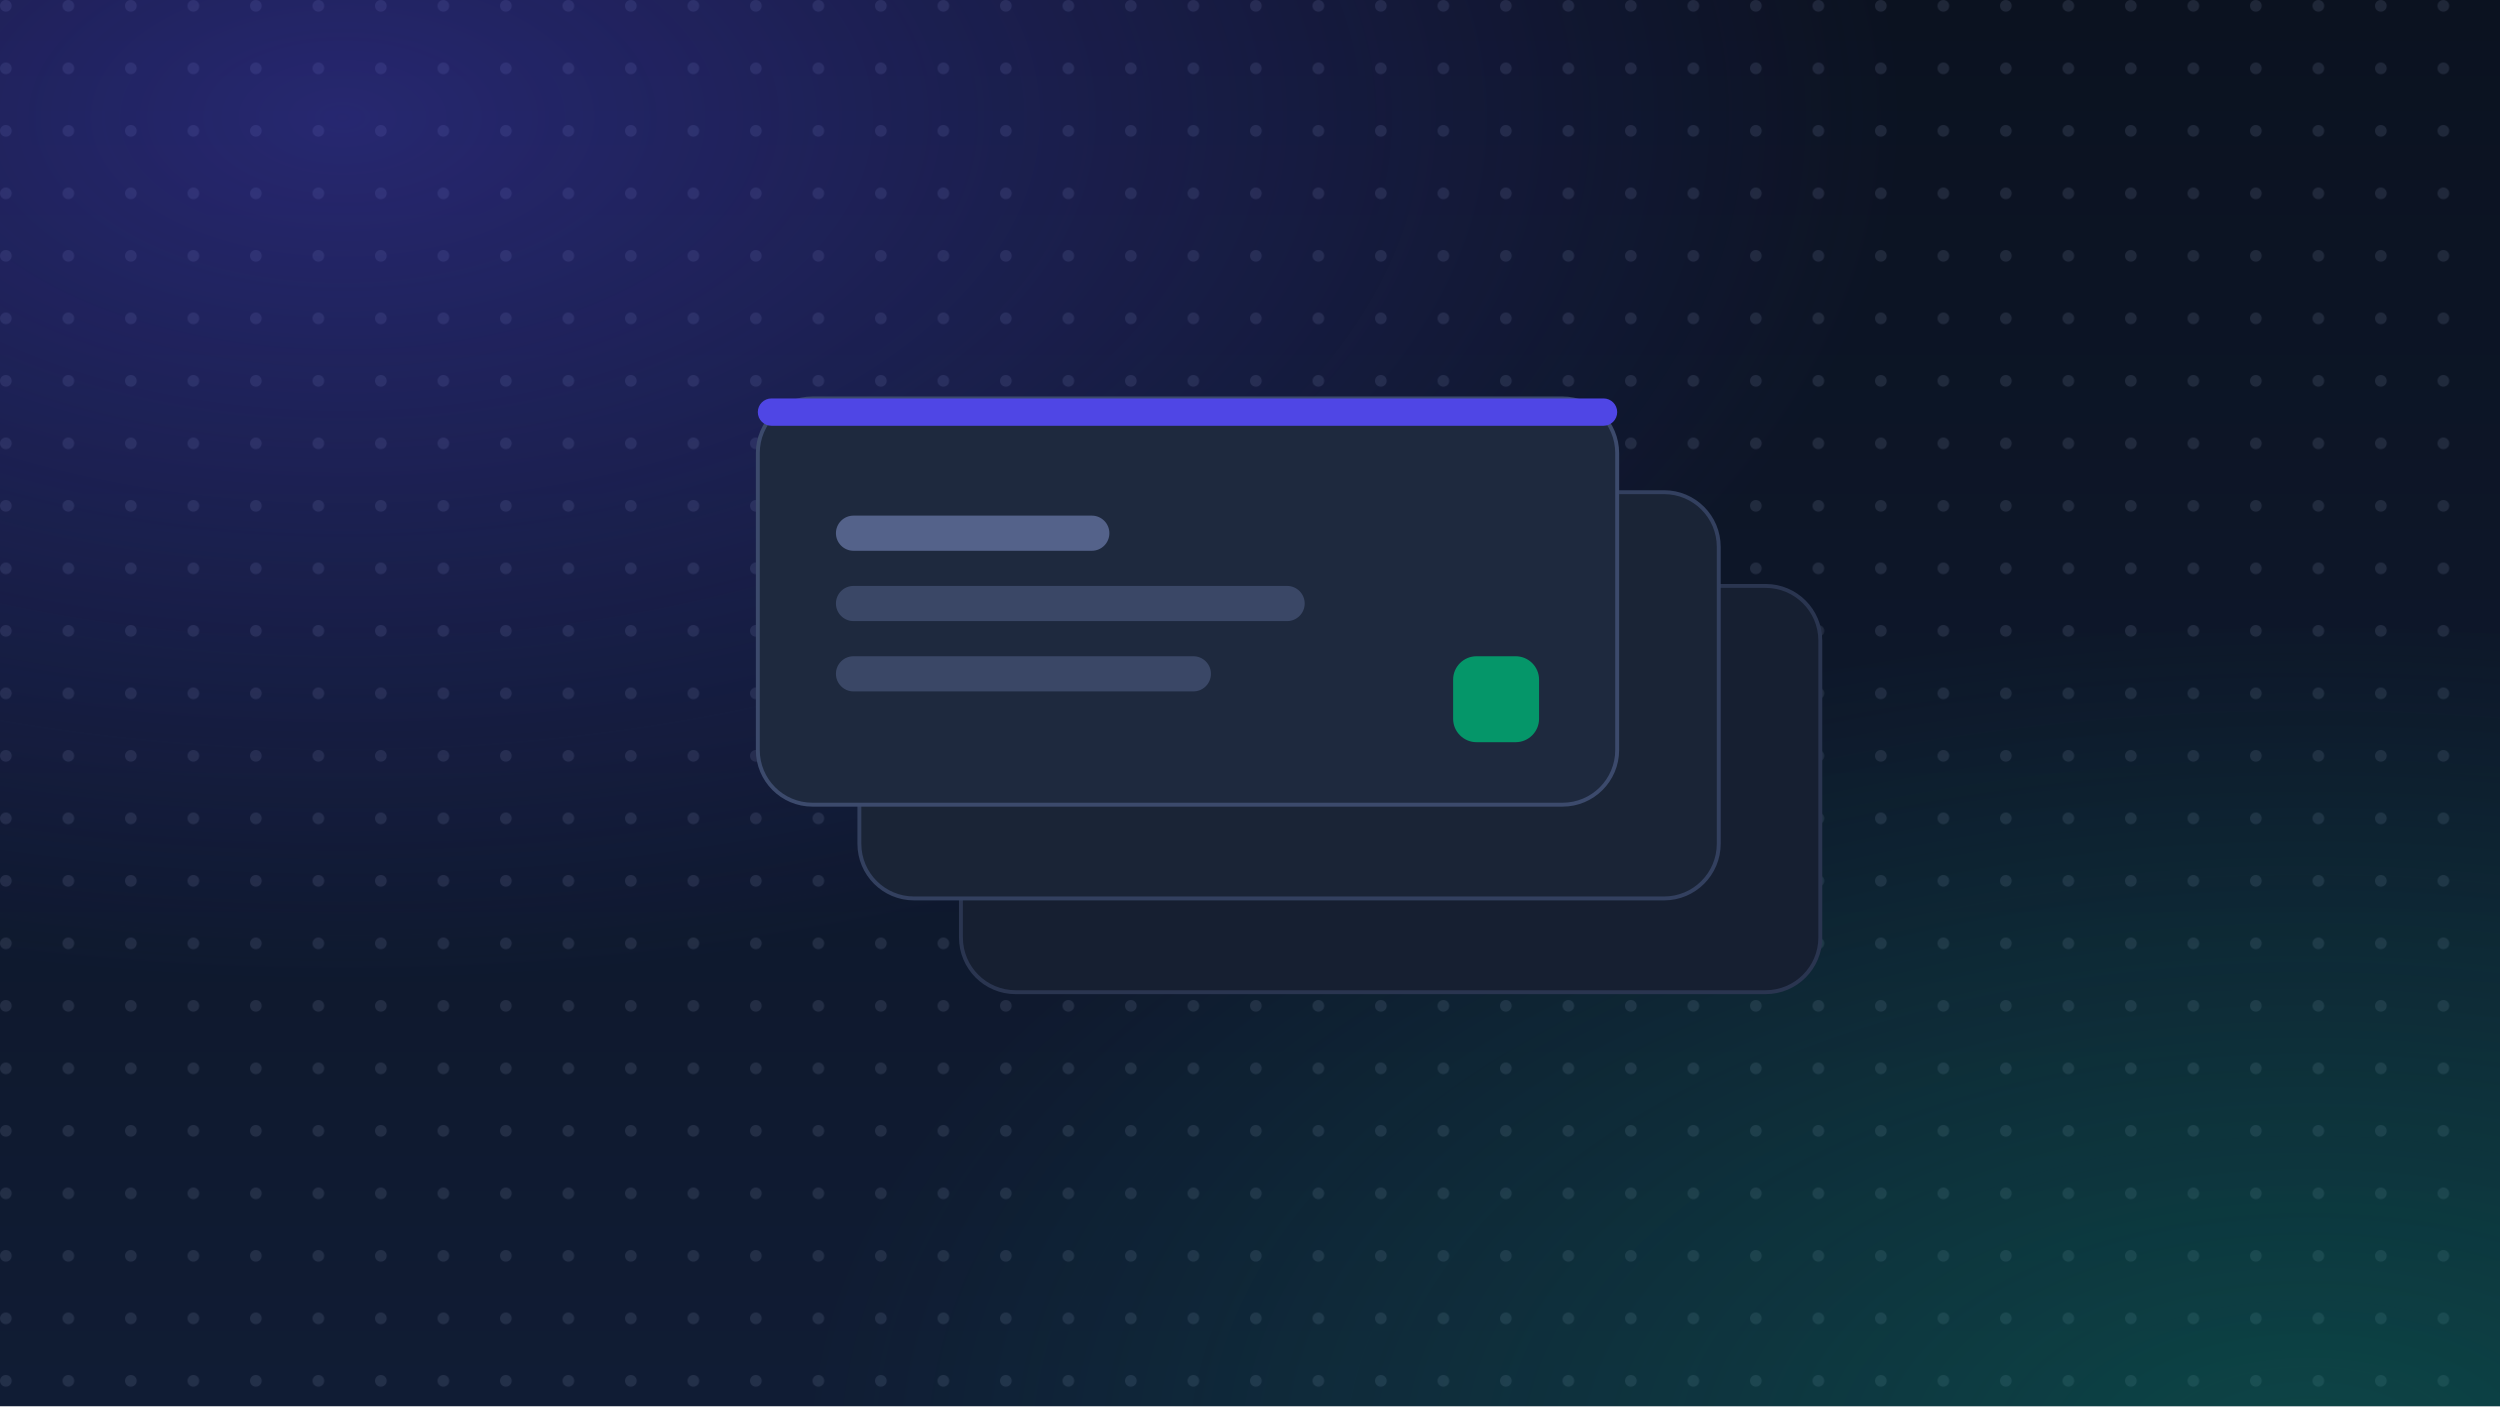
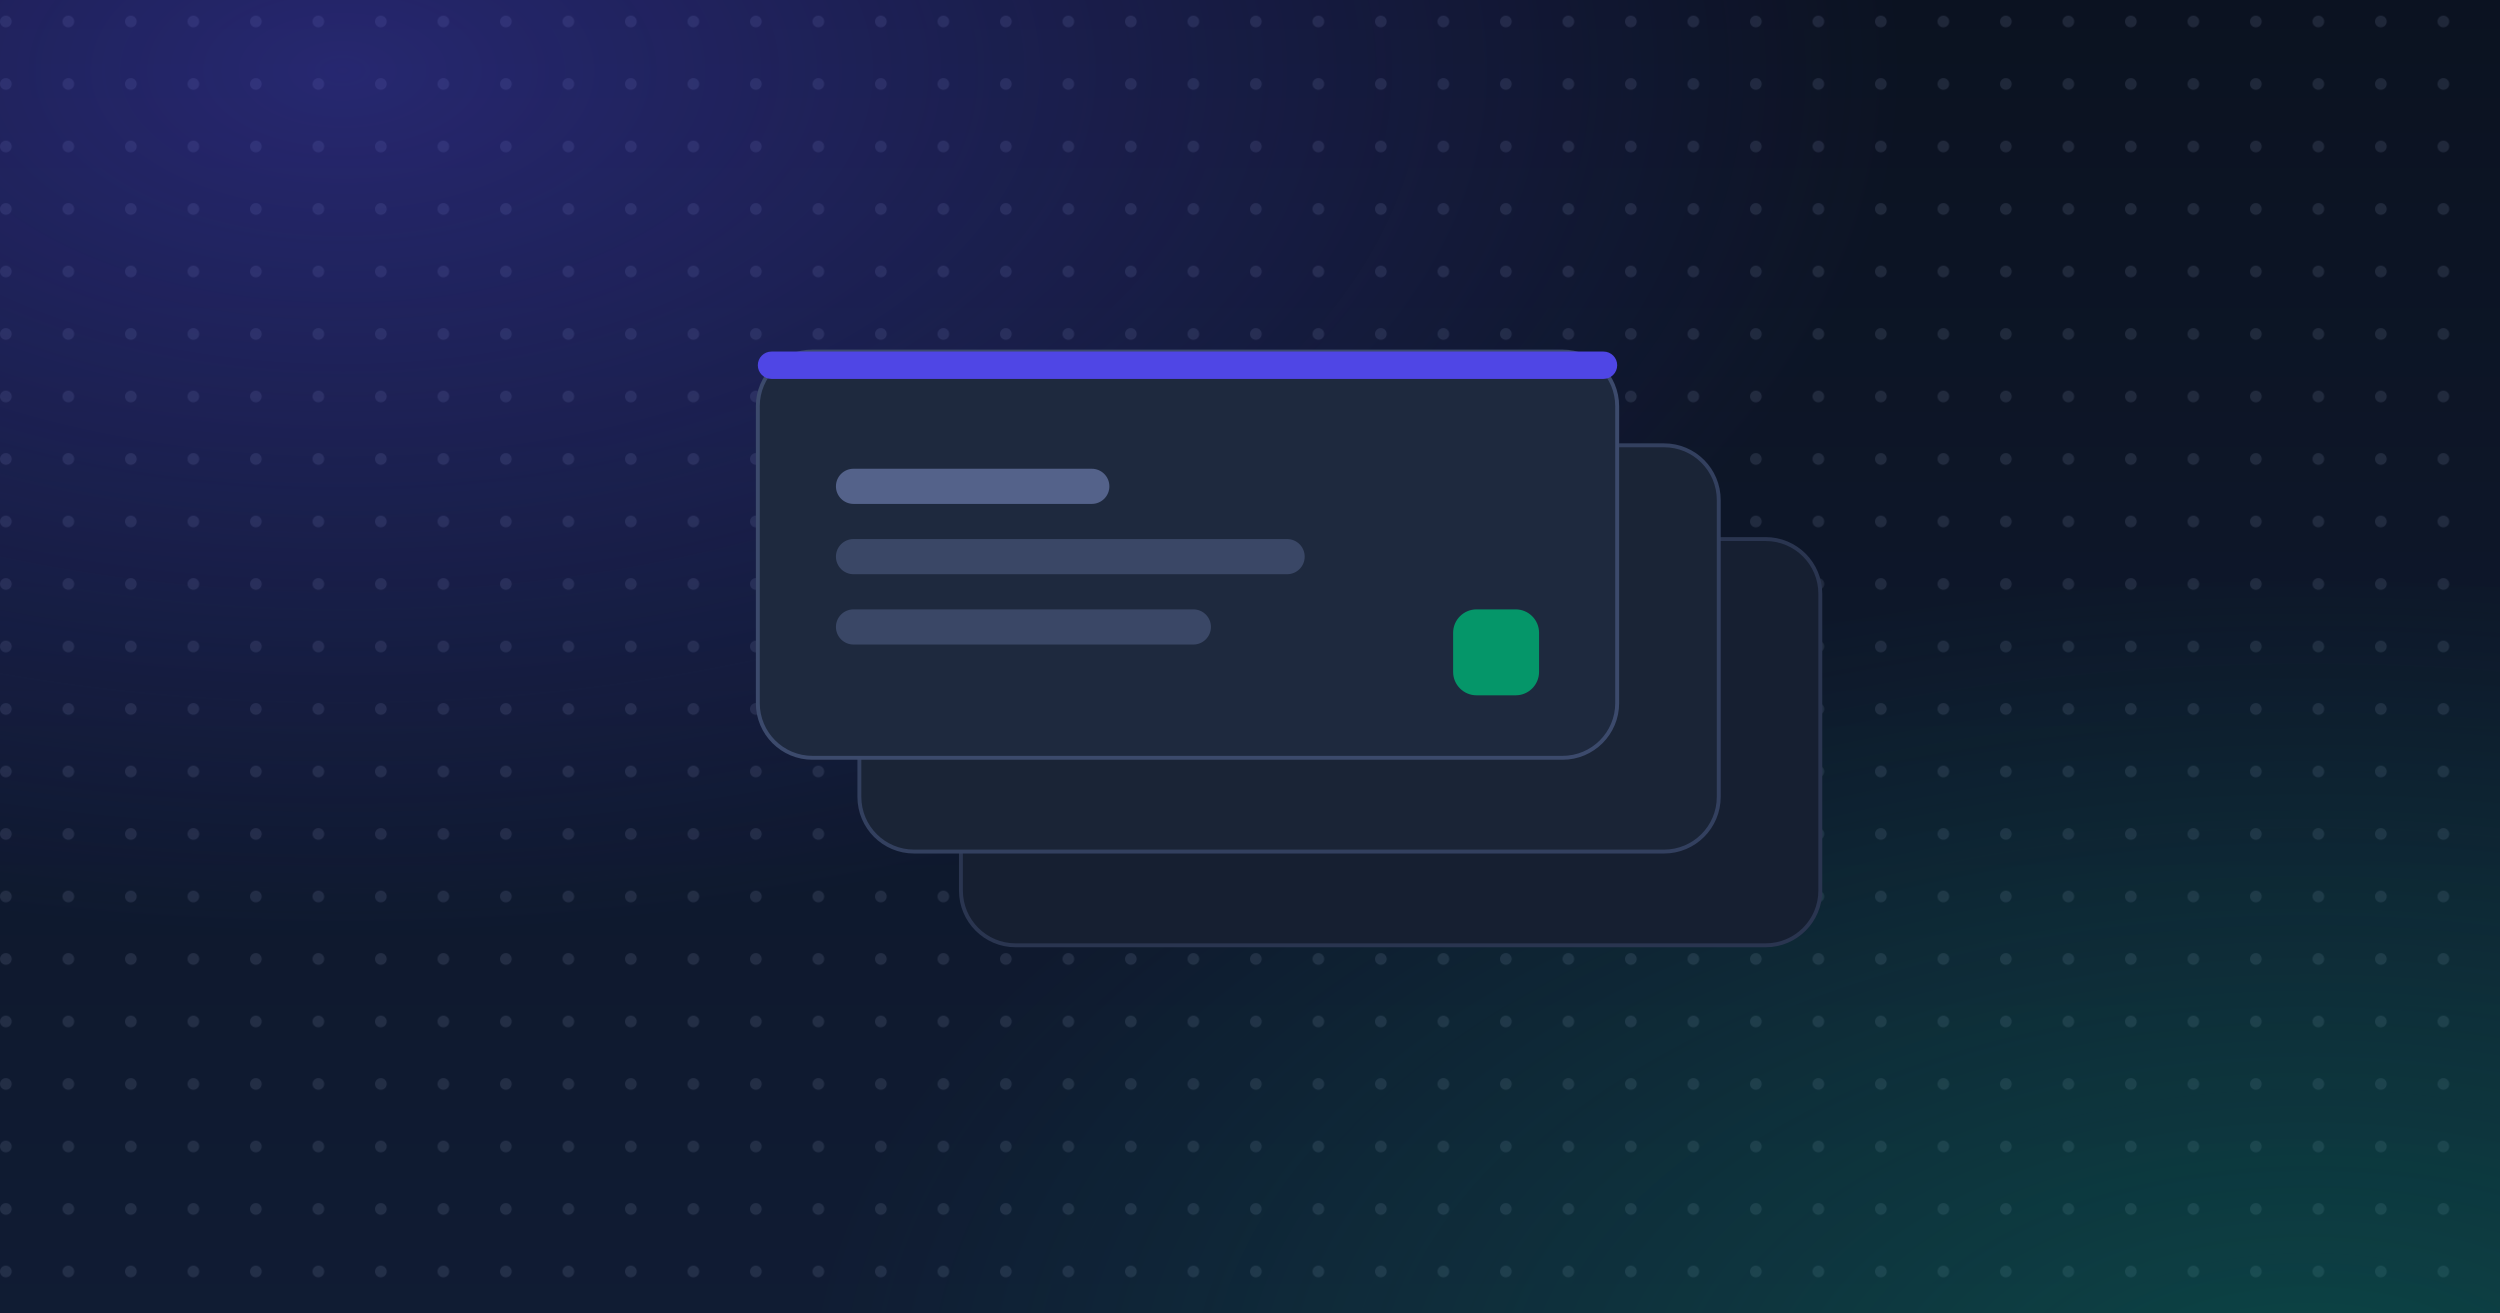
- <svg xmlns="http://www.w3.org/2000/svg" viewBox="0 0 640 360" fill="none" role="img" aria-label="Built software artifact">
+ <svg xmlns="http://www.w3.org/2000/svg" viewBox="0 0 1200 630" fill="none" role="img" aria-label="Built software artifact">
  <defs>
    <linearGradient id="wkbg" x1="0" y1="0" x2="0" y2="1">
      <stop offset="0" stop-color="#0b1220" />
      <stop offset="1" stop-color="#101c34" />
    </linearGradient>
    <radialGradient id="wkg1" cx="14%" cy="8%" r="62%">
      <stop offset="0" stop-color="#4f46e5" stop-opacity="0.40" />
      <stop offset="1" stop-color="#4f46e5" stop-opacity="0" />
    </radialGradient>
    <radialGradient id="wkg2" cx="92%" cy="104%" r="60%">
      <stop offset="0" stop-color="#059669" stop-opacity="0.34" />
      <stop offset="1" stop-color="#059669" stop-opacity="0" />
    </radialGradient>
    <pattern id="wkdots" width="16" height="16" patternUnits="userSpaceOnUse">
      <circle cx="1.5" cy="1.5" r="1.5" fill="#8a97b5" fill-opacity="0.16" />
    </pattern>
  </defs>
-   <rect width="640" height="360" fill="url(#wkbg)" />
-   <rect width="640" height="360" fill="url(#wkdots)" />
-   <rect width="640" height="360" fill="url(#wkg1)" />
-   <rect width="640" height="360" fill="url(#wkg2)" />
-   <rect x="246" y="150" width="220" height="104" rx="14" fill="#161f31" stroke="#2a3550" stroke-width="1" />
-   <rect x="220" y="126" width="220" height="104" rx="14" fill="#1a2436" stroke="#33405f" stroke-width="1" />
-   <rect x="194" y="102" width="220" height="104" rx="14" fill="#1e293e" stroke="#3c4a6c" stroke-width="1" />
-   <rect x="194" y="102" width="220" height="7" rx="3.5" fill="#4f46e5" />
-   <rect x="214" y="132" width="70" height="9" rx="4.5" fill="#54628a" />
-   <rect x="214" y="150" width="120" height="9" rx="4.5" fill="#3a4766" />
-   <rect x="214" y="168" width="96" height="9" rx="4.5" fill="#3a4766" />
-   <rect x="372" y="168" width="22" height="22" rx="6" fill="#059669" />
+   <g transform="translate(0,-22.5) scale(1.875)">
+     <rect width="640" height="360" fill="url(#wkbg)" />
+     <rect width="640" height="360" fill="url(#wkdots)" />
+     <rect width="640" height="360" fill="url(#wkg1)" />
+     <rect width="640" height="360" fill="url(#wkg2)" />
+     <rect x="246" y="150" width="220" height="104" rx="14" fill="#161f31" stroke="#2a3550" stroke-width="1" />
+     <rect x="220" y="126" width="220" height="104" rx="14" fill="#1a2436" stroke="#33405f" stroke-width="1" />
+     <rect x="194" y="102" width="220" height="104" rx="14" fill="#1e293e" stroke="#3c4a6c" stroke-width="1" />
+     <rect x="194" y="102" width="220" height="7" rx="3.5" fill="#4f46e5" />
+     <rect x="214" y="132" width="70" height="9" rx="4.5" fill="#54628a" />
+     <rect x="214" y="150" width="120" height="9" rx="4.5" fill="#3a4766" />
+     <rect x="214" y="168" width="96" height="9" rx="4.5" fill="#3a4766" />
+     <rect x="372" y="168" width="22" height="22" rx="6" fill="#059669" />
+   </g>
</svg>
